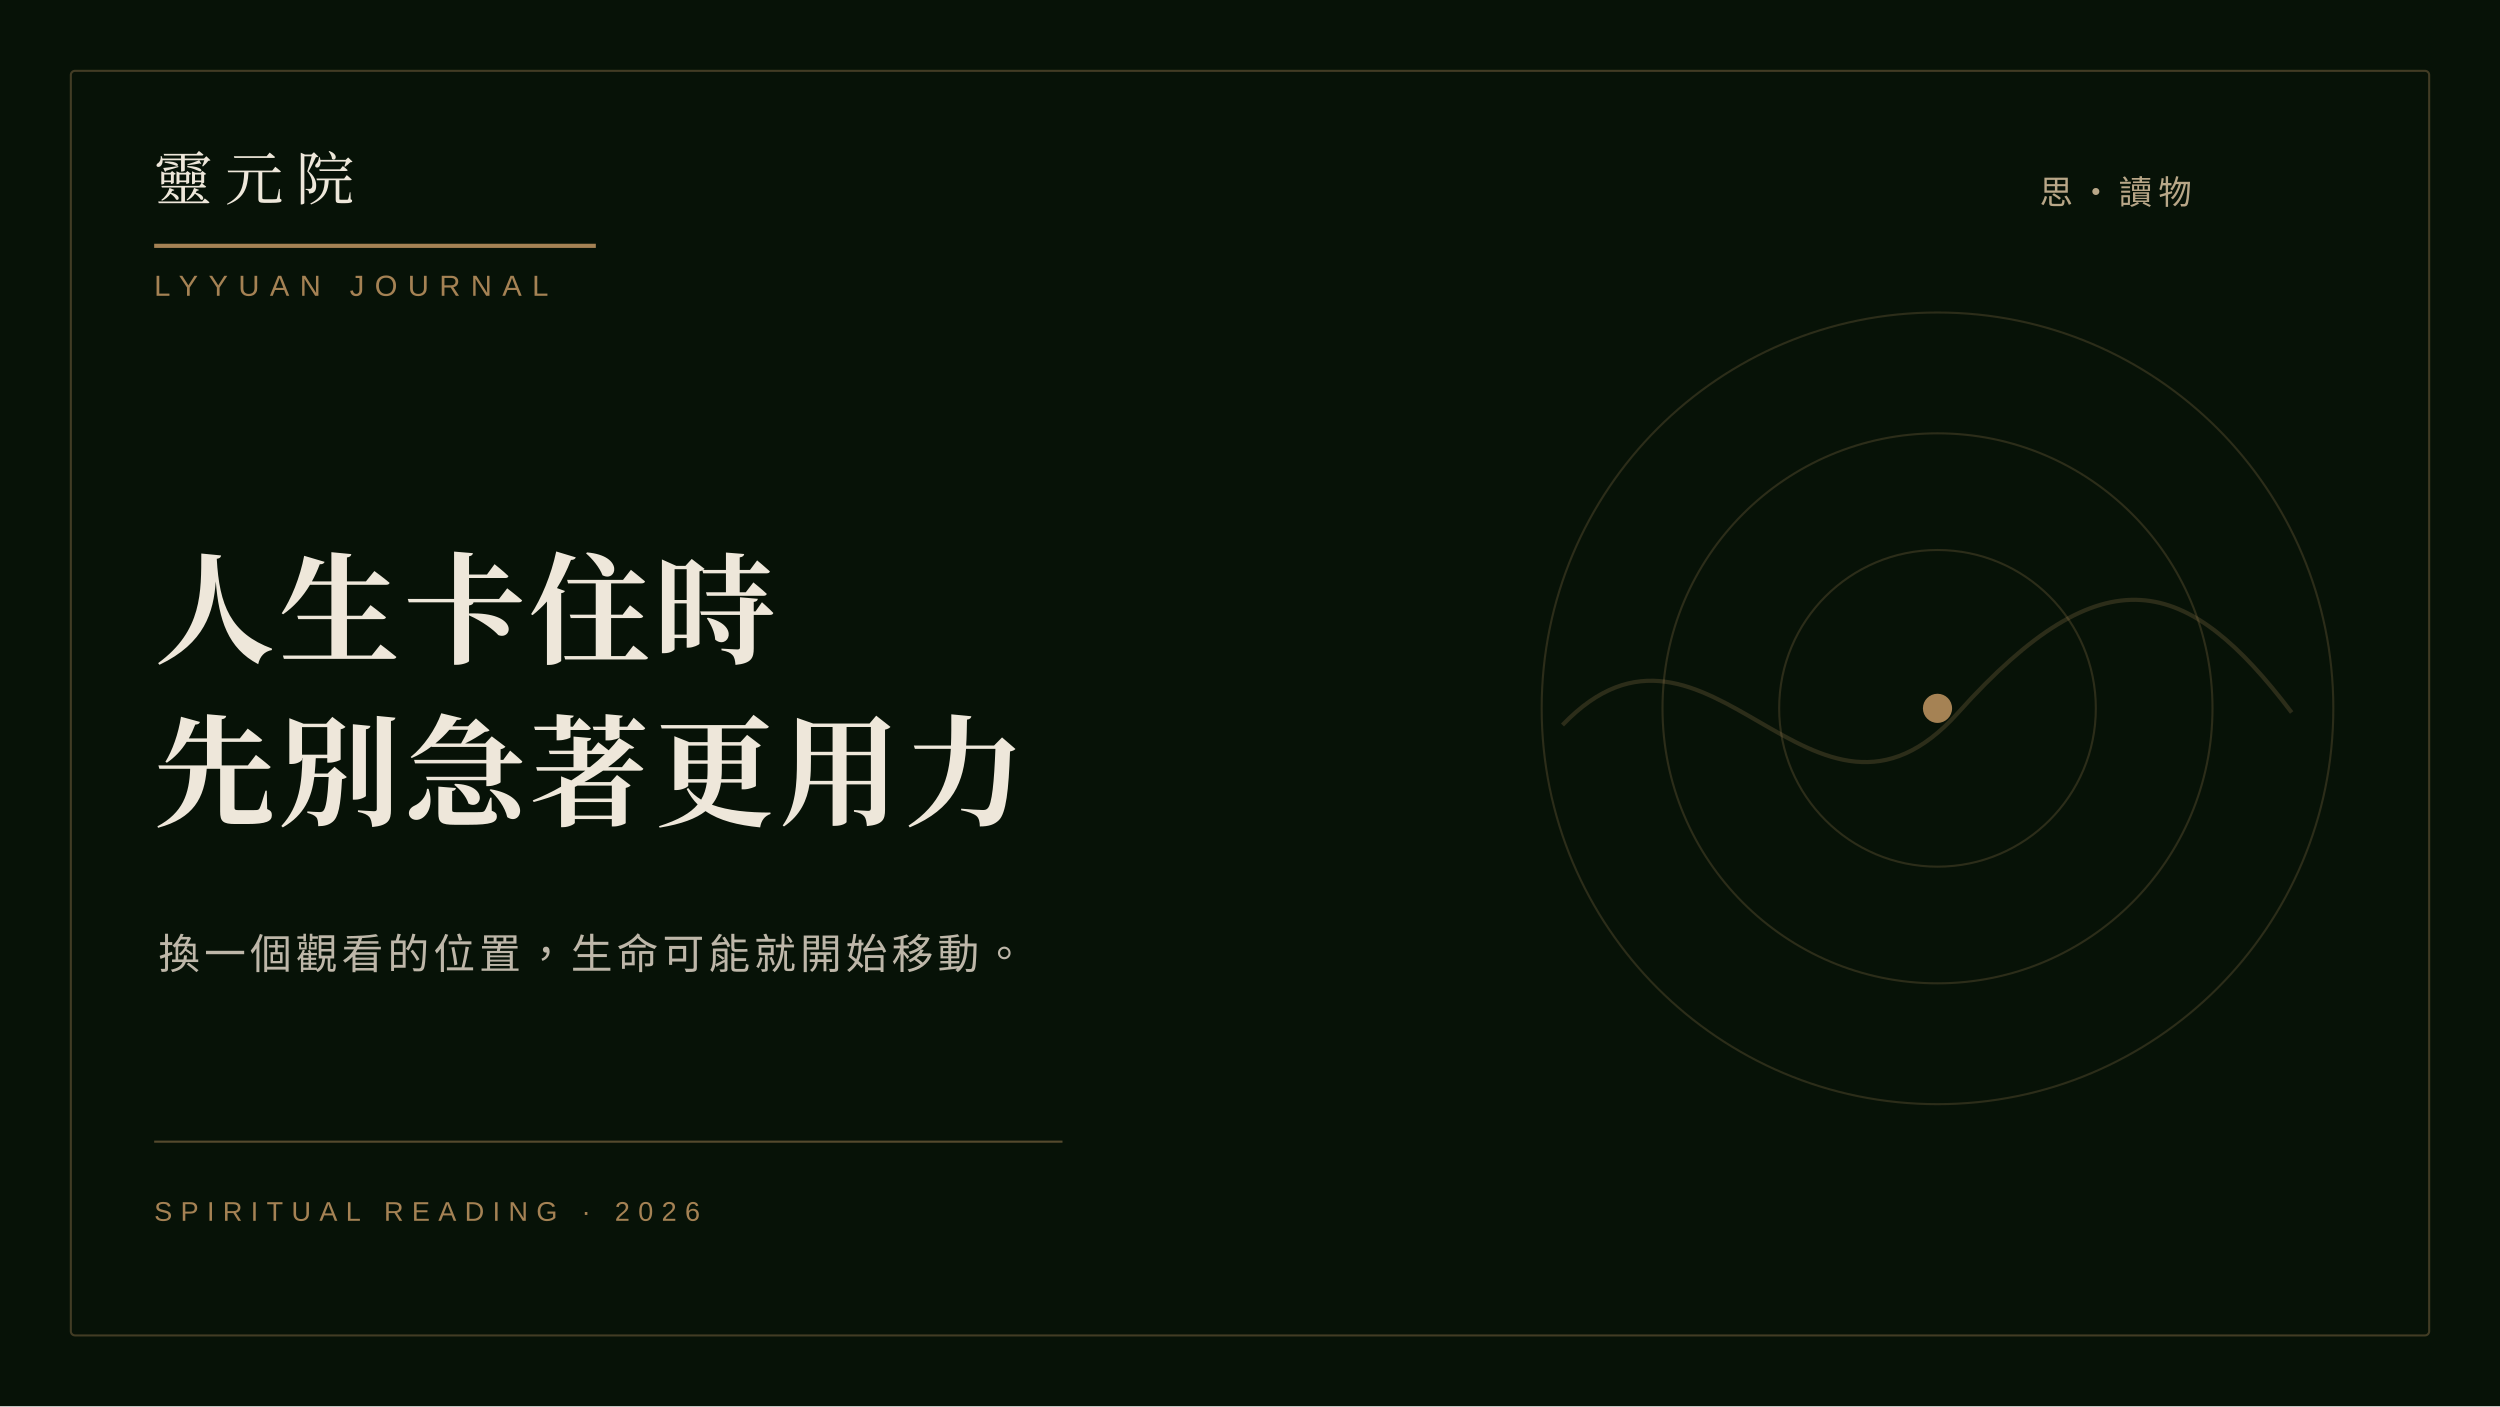
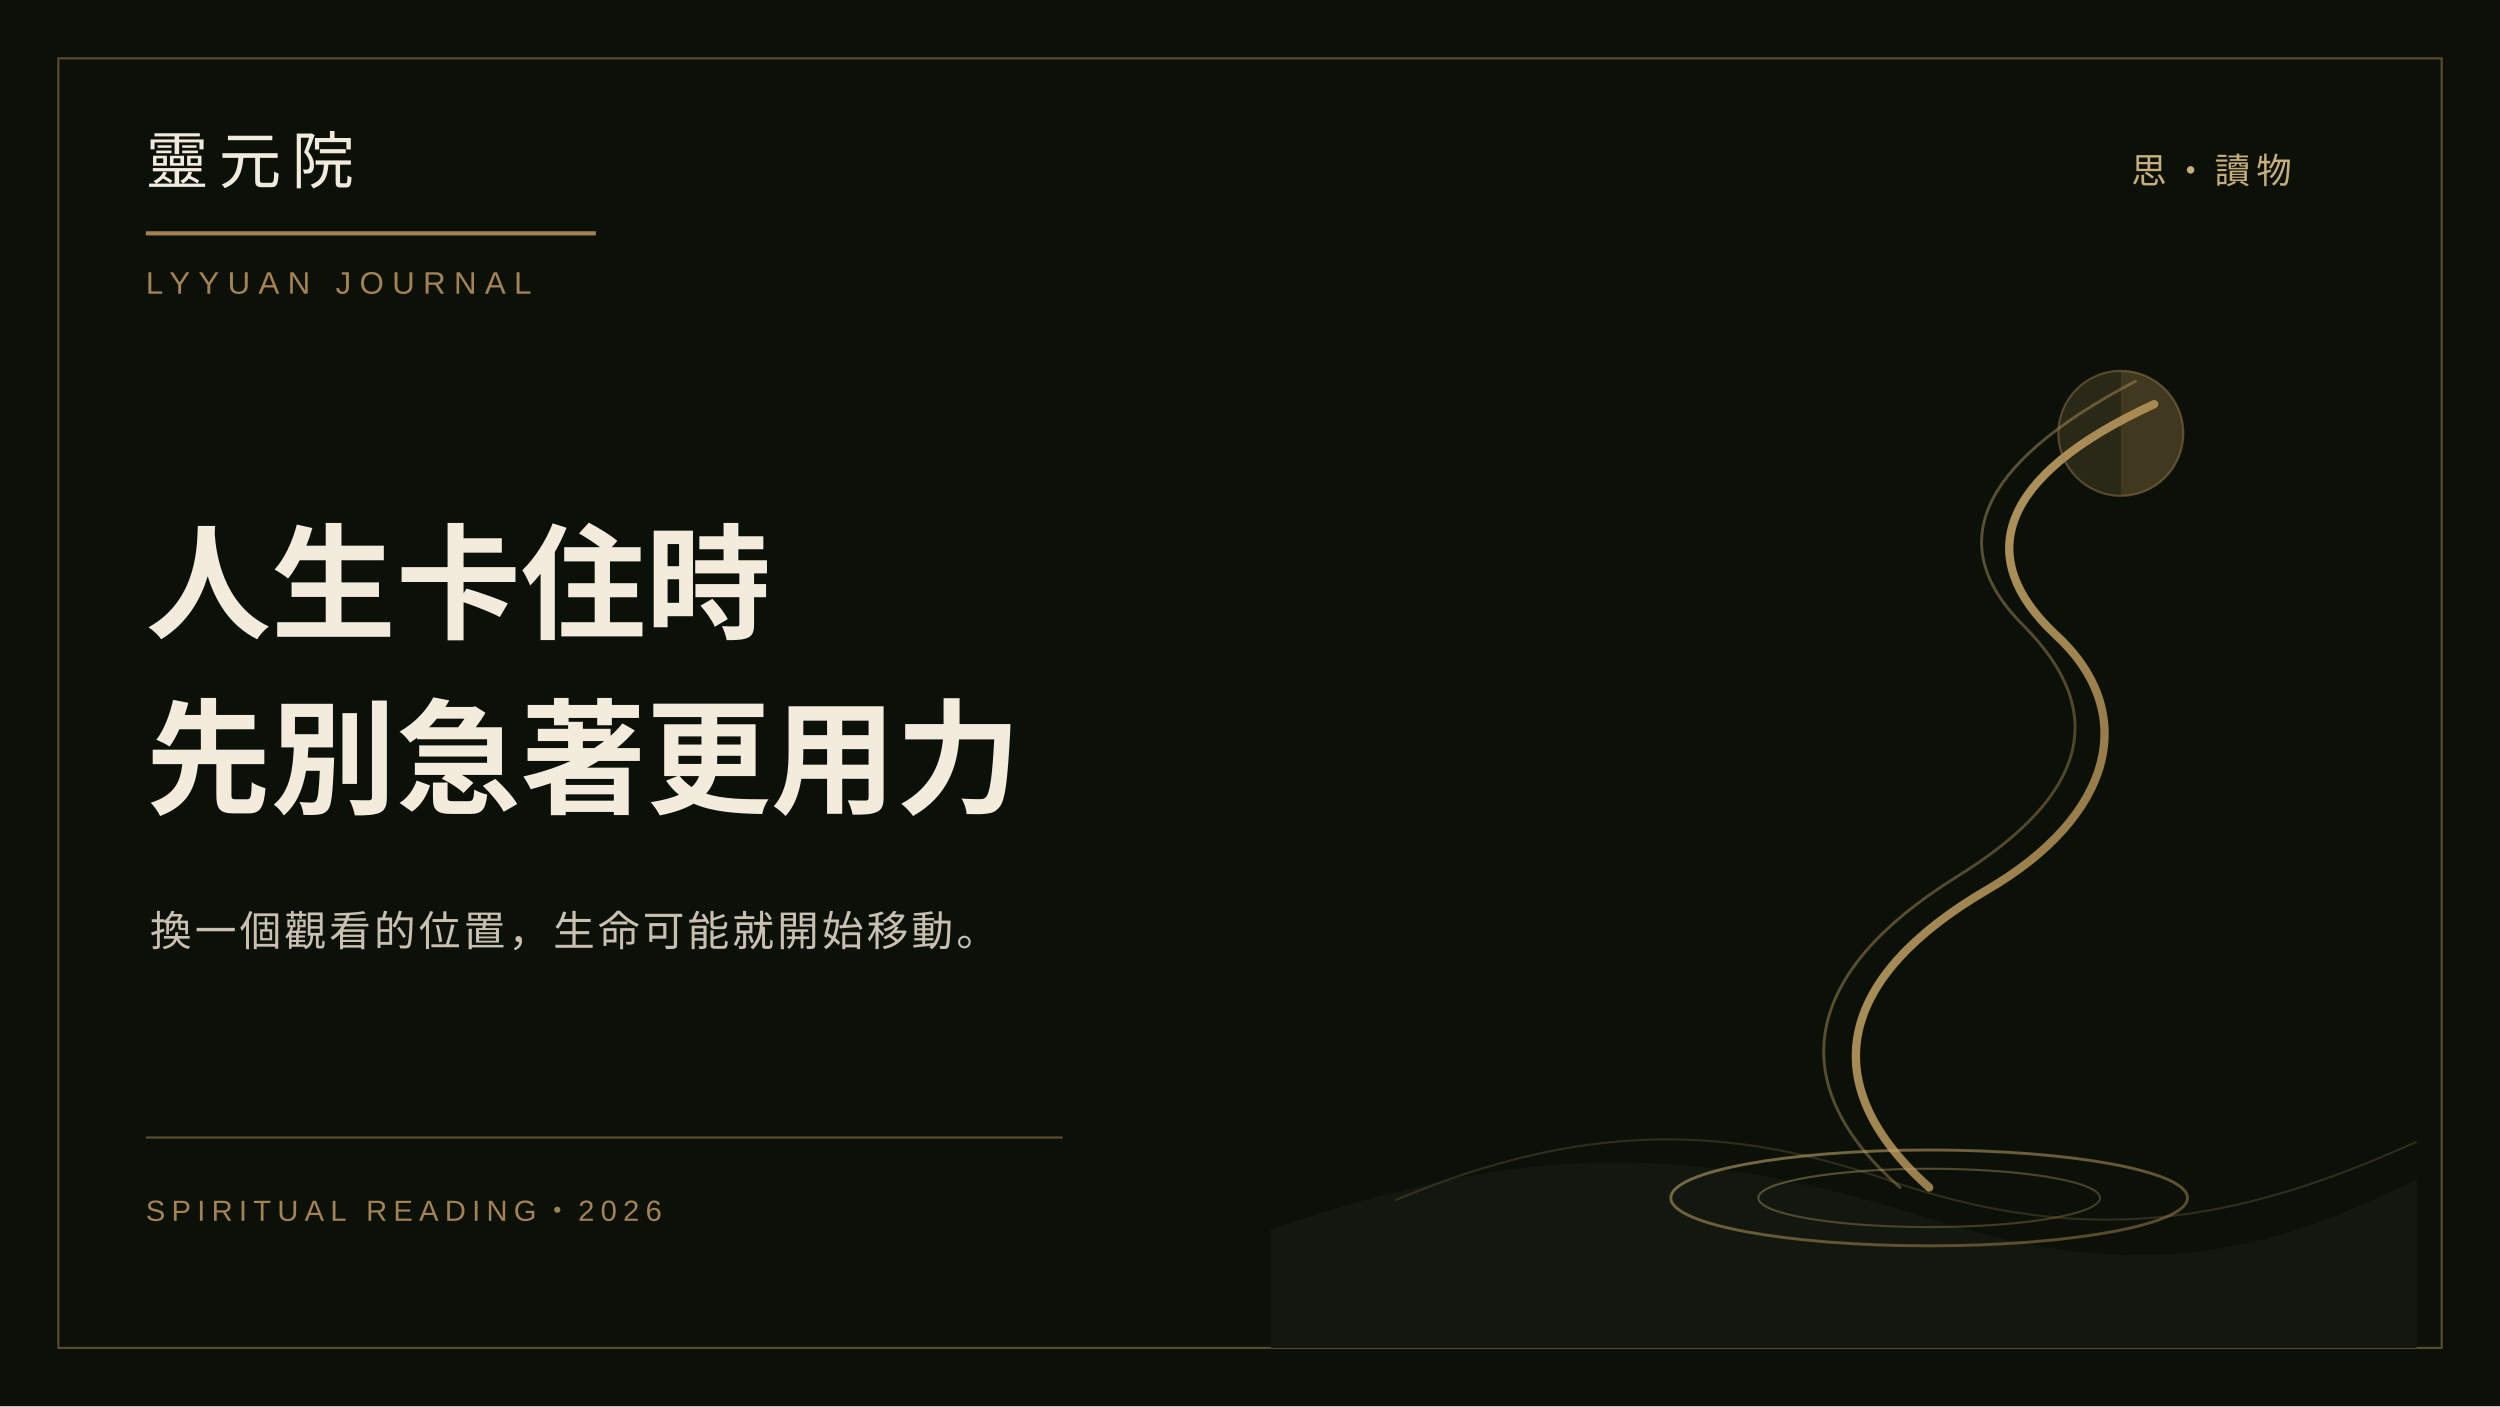
<svg xmlns="http://www.w3.org/2000/svg" width="1200" height="675" viewBox="0 0 1200 675">
-   <rect width="1200" height="675" fill="#071207" />
-   <rect x="34" y="34" width="1132" height="607" rx="2" fill="none" stroke="#A58254" stroke-opacity=".38" />
-   <path d="M74 118H286" stroke="#A58254" stroke-width="2" />
-   <text x="74" y="96" fill="#EEE7DA" font-family="Noto Serif CJK TC, serif" font-size="28" letter-spacing="6">靈元院</text>
-   <text x="74" y="142" fill="#A58254" font-family="Arial, sans-serif" font-size="14" letter-spacing="5">LYYUAN JOURNAL</text>
-   <text x="1052" y="98" fill="#B9A788" font-family="Noto Sans CJK TC, sans-serif" font-size="16" text-anchor="end" letter-spacing="3">思・讀物</text>
-   <g fill="none" stroke="#A58254" stroke-opacity=".24">
-     <circle cx="930" cy="340" r="190" stroke-width="1" />
-     <circle cx="930" cy="340" r="132" stroke-width="1" />
-     <circle cx="930" cy="340" r="76" stroke-width="1" />
-     <path d="M750 348 C820 275 870 420 940 342 S1050 276 1100 342" stroke-width="2" />
+   <rect width="1200" height="675" fill="#0B1109" />
+   <defs>
+     <linearGradient id="g" x1="0" y1="0" x2="1" y2="1">
+       <stop offset="0" stop-color="#D4B574" />
+       <stop offset="1" stop-color="#8E6F3E" />
+     </linearGradient>
+   </defs>
+   <rect x="28" y="28" width="1144" height="619" fill="none" stroke="#A58254" stroke-opacity=".52" />
+   <text x="70" y="88" fill="#F2EBDD" font-family="Noto Serif TC,PingFang TC,serif" font-size="30" letter-spacing="5">靈元院</text>
+   <path d="M70 112H286" stroke="#A58254" stroke-width="2" />
+   <text x="70" y="141" fill="#A58254" font-family="Arial,sans-serif" font-size="15" letter-spacing="4">LYYUAN JOURNAL</text>
+   <text x="1100" y="88" fill="#C8AE7A" font-family="Noto Sans TC,PingFang TC,sans-serif" font-size="17" text-anchor="end" letter-spacing="3">思・讀物</text>
+   <path d="M610 590 C735 548 810 548 930 586 C1028 617 1090 601 1160 566 L1160 647 L610 647Z" fill="#12180F" />
+   <path d="M670 576 C760 538 830 540 905 566 C1000 599 1072 588 1160 548" fill="none" stroke="#74633E" stroke-opacity=".35" />
+   <g fill="none" stroke="url(#g)" stroke-linecap="round">
+     <path d="M926 570 C870 520 882 469 954 427 C1014 392 1028 342 986 304 C948 268 958 229 1034 194" stroke-width="4" opacity=".9" />
+     <path d="M912 570 C855 520 865 467 939 421 C1002 382 1013 342 971 300 C934 263 947 224 1025 183" stroke-width="1.4" opacity=".45" />
+     <ellipse cx="926" cy="575" rx="124" ry="23" stroke-width="1.4" opacity=".55" />
+     <ellipse cx="926" cy="575" rx="82" ry="14" stroke-width="1" opacity=".4" />
  </g>
-   <circle cx="930" cy="340" r="7" fill="#A58254" />
-   <text x="74" y="314" fill="#EEE7DA" font-family="Noto Serif CJK TC, serif" font-size="58" font-weight="700" letter-spacing="2">人生卡住時</text>
-   <text x="74" y="392" fill="#EEE7DA" font-family="Noto Serif CJK TC, serif" font-size="58" font-weight="700" letter-spacing="2">先別急著更用力</text>
-   <text x="76" y="465" fill="#BEB7A9" font-family="Noto Sans CJK TC, sans-serif" font-size="20" letter-spacing="2">換一個觀看的位置，生命可能就開始移動。</text>
-   <path d="M74 548H510" stroke="#A58254" stroke-opacity=".5" />
-   <text x="74" y="586" fill="#A58254" font-family="Arial, sans-serif" font-size="13" letter-spacing="4">SPIRITUAL READING · 2026</text>
+   <circle cx="1018" cy="208" r="30" fill="#B79053" fill-opacity=".18" stroke="#A58254" stroke-opacity=".45" />
+   <path d="M1018 178a30 30 0 0 1 0 60" fill="#B79053" fill-opacity=".16" />
+   <text x="70" y="302" fill="#F3ECDD" font-family="Noto Serif TC,PingFang TC,serif" font-size="60" font-weight="700">人生卡住時</text>
+   <text x="70" y="386" fill="#F3ECDD" font-family="Noto Serif TC,PingFang TC,serif" font-size="60" font-weight="700">先別急著更用力</text>
+   <text x="72" y="454" fill="#C9C0B1" font-family="Noto Sans TC,PingFang TC,sans-serif" font-size="20" letter-spacing="1.5">換一個觀看的位置，生命可能就開始移動。</text>
+   <path d="M70 546H510" stroke="#A58254" stroke-opacity=".55" />
+   <text x="70" y="586" fill="#A58254" font-family="Arial,sans-serif" font-size="14" letter-spacing="3">SPIRITUAL READING・2026</text>
</svg>
